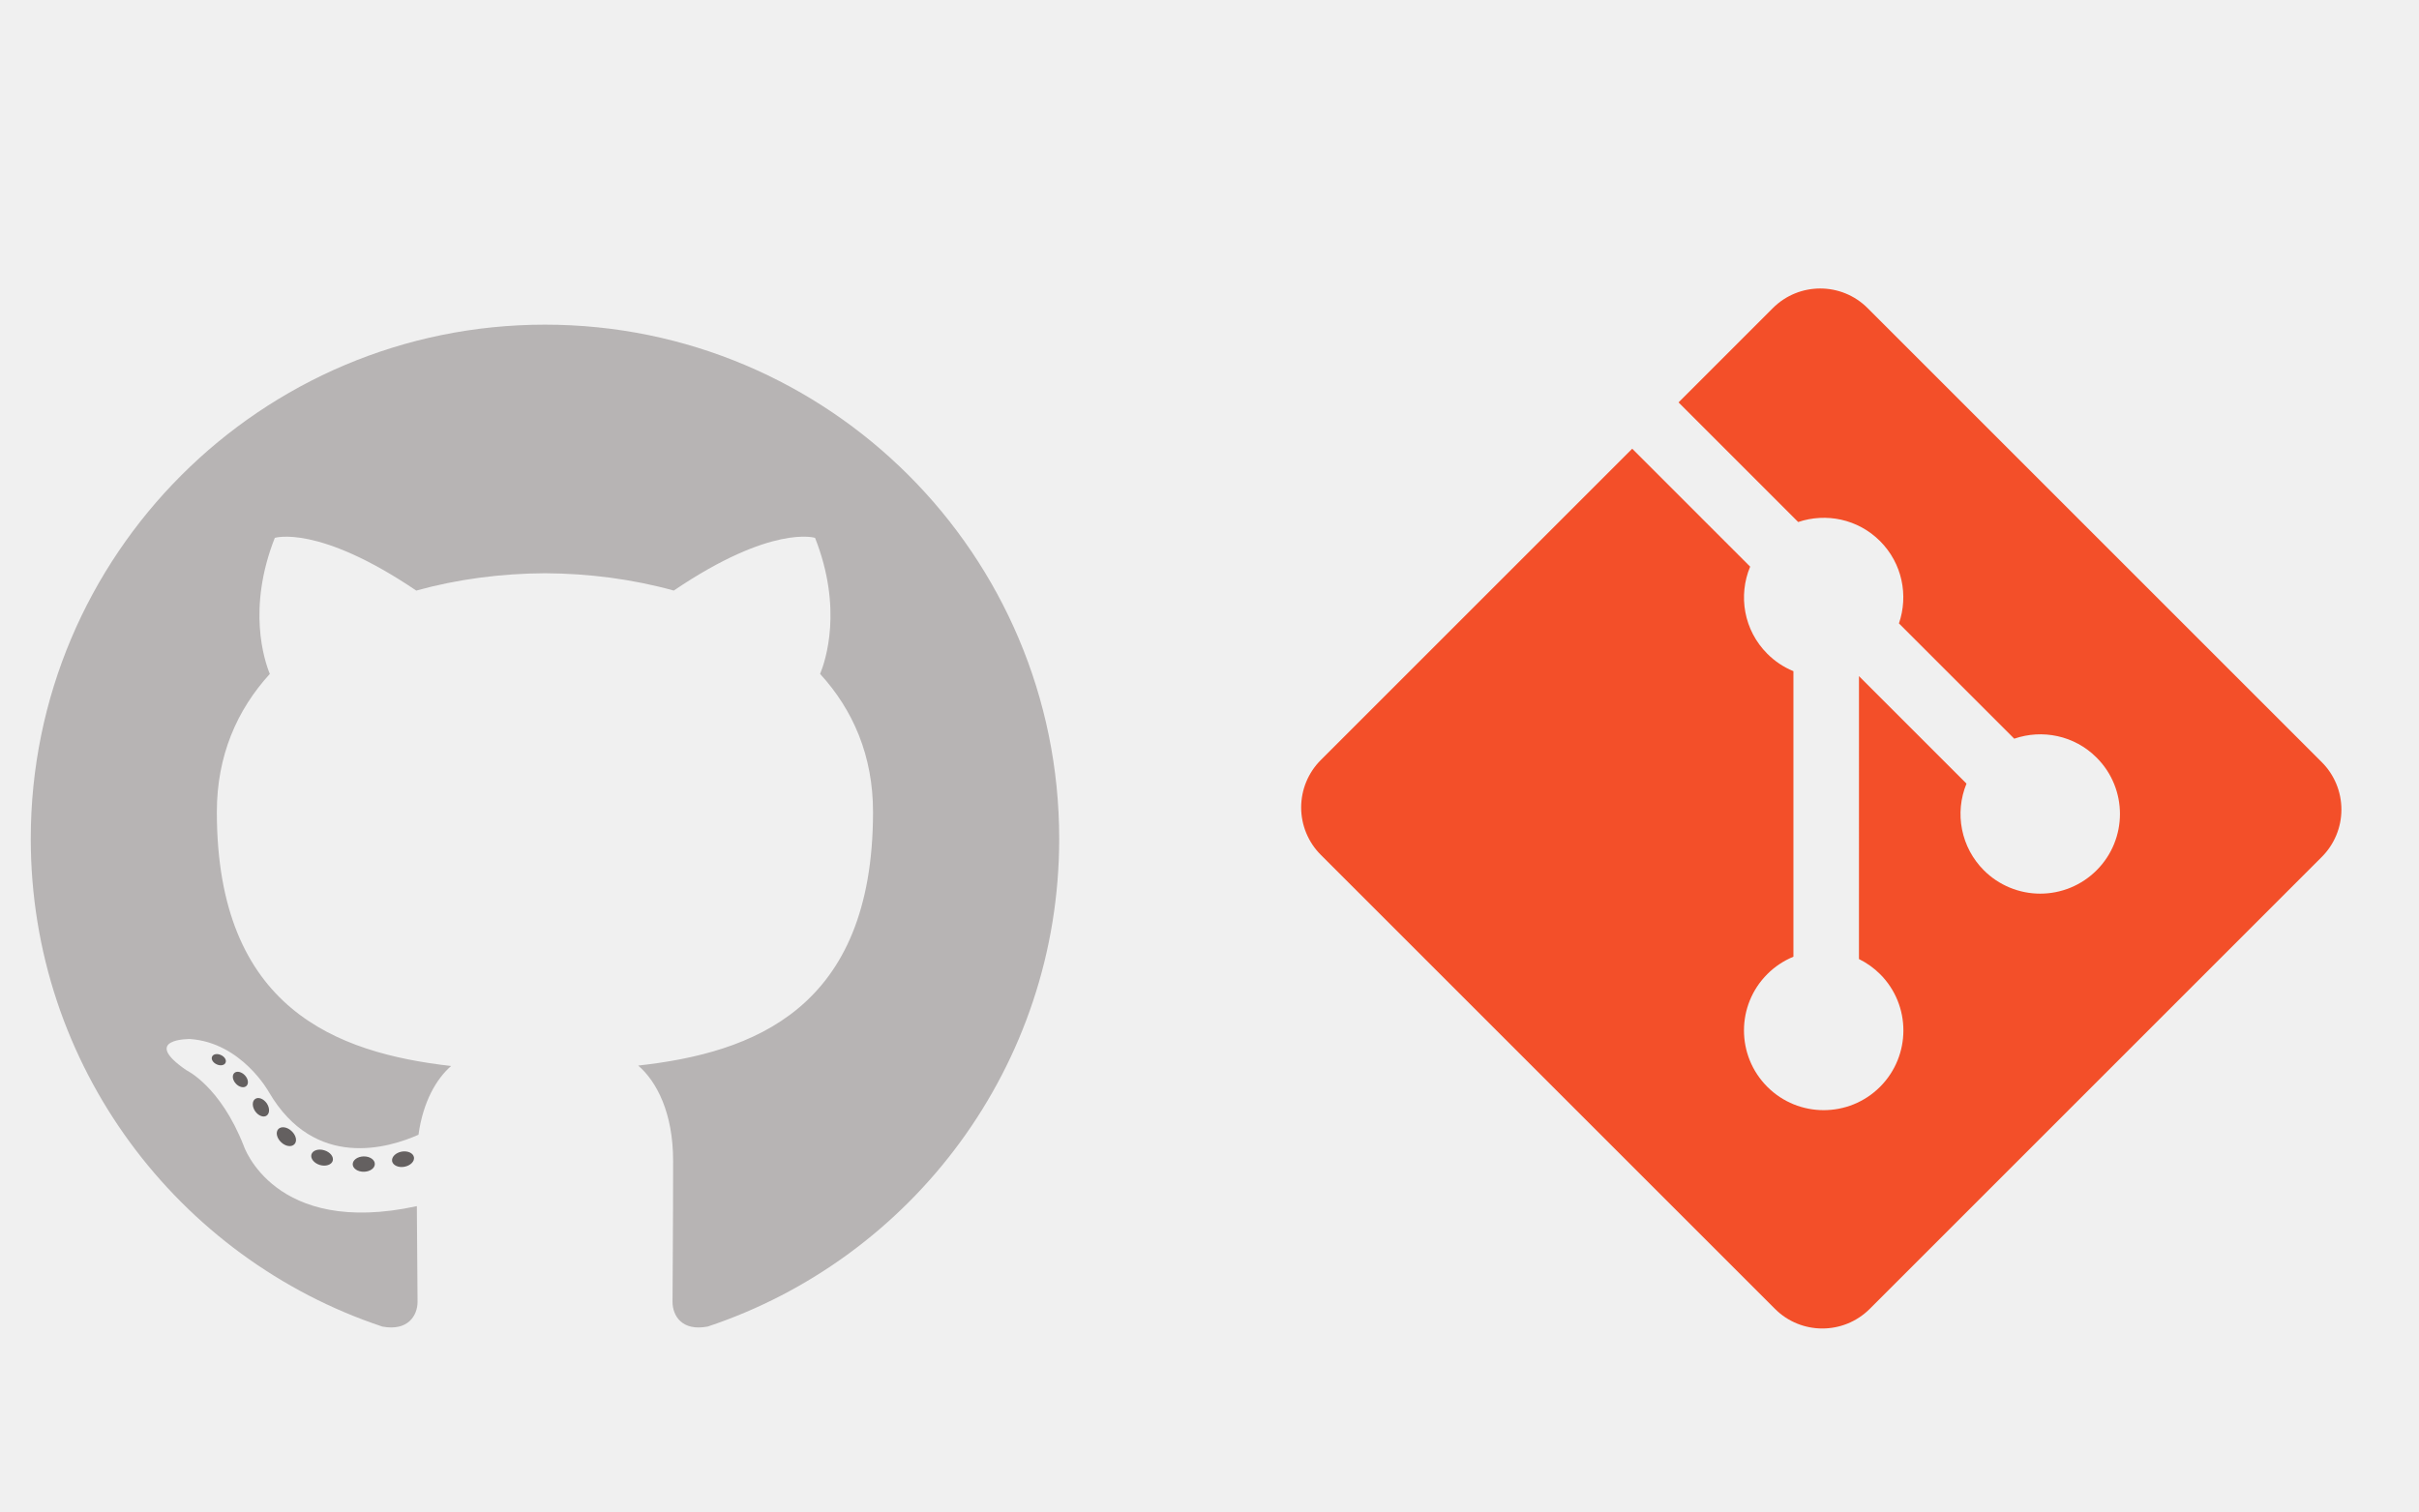
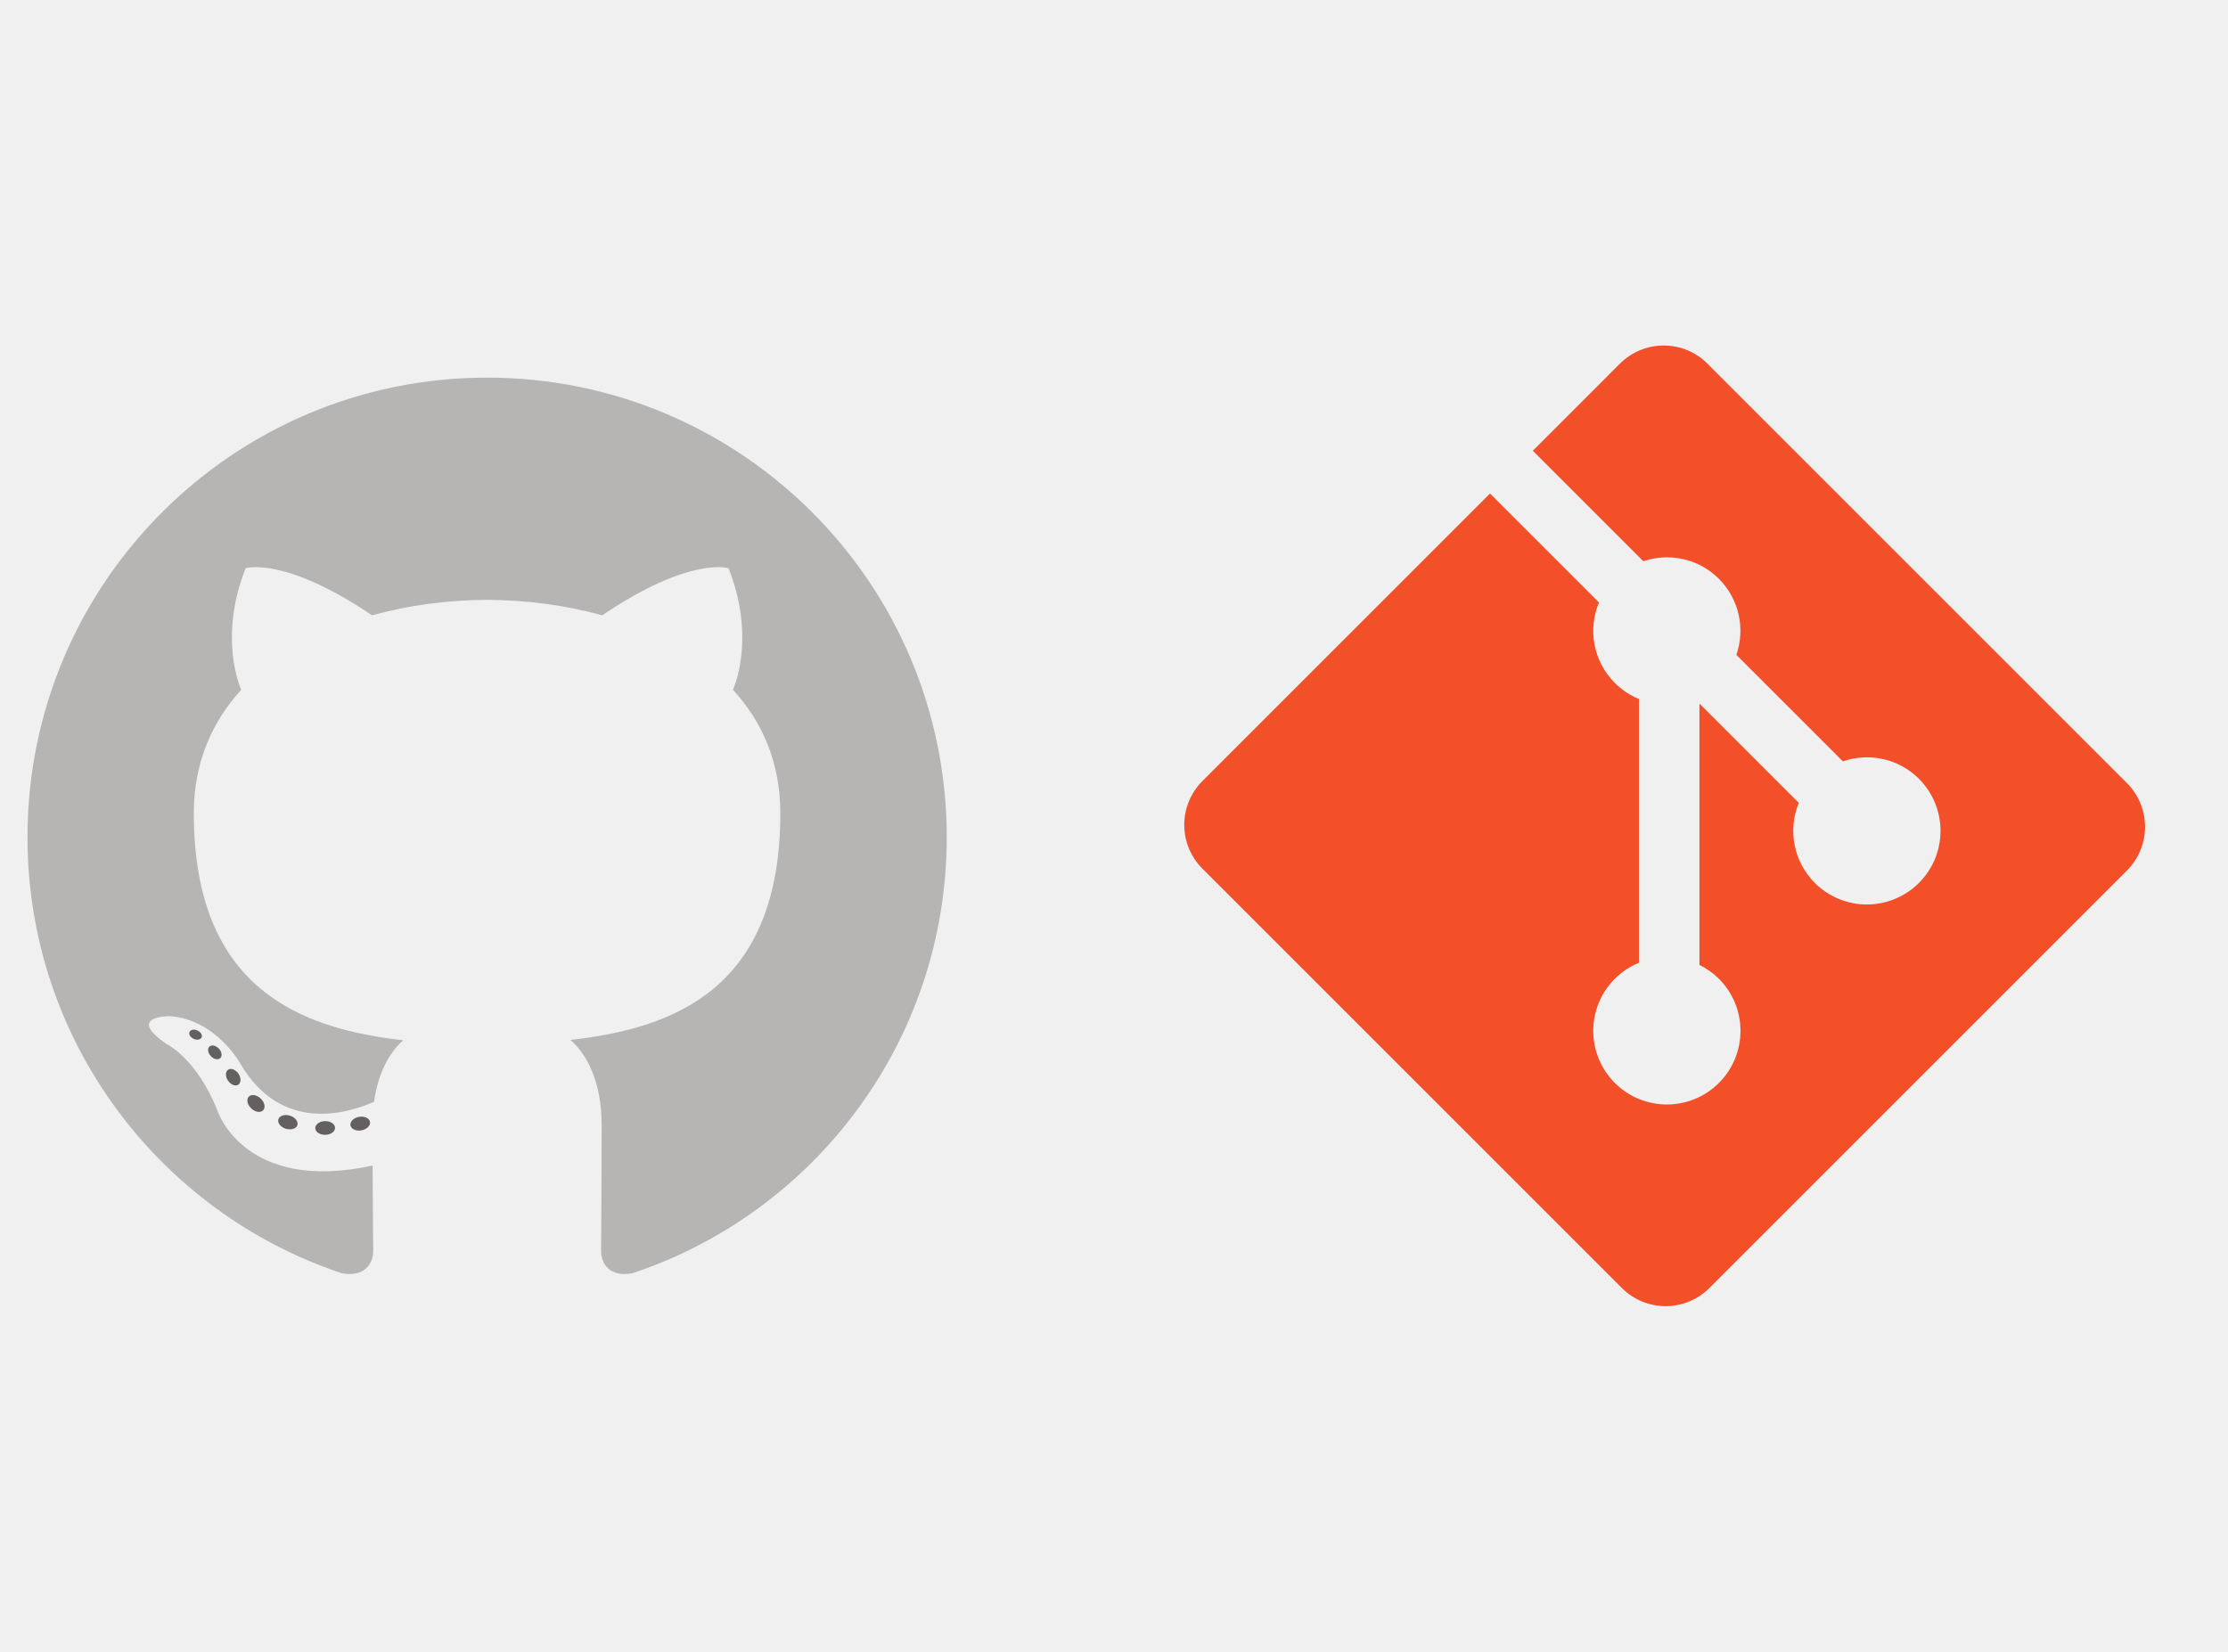
- <svg xmlns="http://www.w3.org/2000/svg" width="344" height="215" viewBox="0 0 344 215" fill="none">
-   <path d="M330.176 108.412L265.587 43.825C261.87 40.105 255.837 40.105 252.114 43.825L238.703 57.238L255.716 74.252C259.671 72.917 264.204 73.812 267.355 76.963C270.523 80.134 271.411 84.706 270.044 88.674L286.441 105.072C290.407 103.704 294.986 104.588 298.152 107.761C302.582 112.188 302.582 119.363 298.152 123.791C297.1 124.845 295.85 125.68 294.474 126.25C293.099 126.82 291.624 127.114 290.135 127.114C288.646 127.114 287.171 126.82 285.796 126.25C284.42 125.68 283.17 124.845 282.118 123.791C280.536 122.209 279.458 120.194 279.019 118C278.58 115.806 278.8 113.531 279.651 111.462L264.36 96.171L264.358 136.415C265.467 136.961 266.48 137.685 267.357 138.557C271.784 142.983 271.784 150.156 267.357 154.592C262.928 159.018 255.75 159.018 251.327 154.592C246.899 150.157 246.899 142.984 251.327 138.557C252.387 137.495 253.649 136.654 255.038 136.084V95.468C253.648 94.9 252.386 94.059 251.327 92.995C247.973 89.643 247.165 84.721 248.886 80.601L232.113 63.828L187.825 108.113C186.038 109.9 185.035 112.324 185.035 114.851C185.035 117.378 186.038 119.802 187.825 121.59L252.415 186.176C256.135 189.896 262.165 189.896 265.891 186.176L330.177 121.89C331.964 120.102 332.967 117.678 332.967 115.15C332.967 112.623 331.963 110.199 330.176 108.412Z" fill="#F34F29" />
-   <path fill-rule="evenodd" clip-rule="evenodd" d="M77.5 46.179C37.119 46.179 4.374 78.917 4.374 119.305C4.374 151.616 25.327 179.025 54.382 188.696C58.035 189.374 59.377 187.109 59.377 185.178C59.377 183.434 59.309 177.674 59.278 171.563C38.934 175.987 34.641 162.936 34.641 162.936C31.315 154.483 26.522 152.236 26.522 152.236C19.886 147.697 27.022 147.792 27.022 147.792C34.364 148.306 38.232 155.327 38.232 155.327C44.754 166.504 55.339 163.273 59.511 161.406C60.168 156.68 62.063 153.453 64.154 151.627C47.912 149.78 30.837 143.508 30.837 115.489C30.837 107.505 33.694 100.982 38.372 95.859C37.612 94.019 35.109 86.581 39.079 76.509C39.079 76.509 45.219 74.543 59.193 84.004C65.027 82.383 71.284 81.568 77.5 81.54C83.712 81.568 89.973 82.38 95.818 84.002C109.775 74.541 115.907 76.506 115.907 76.506C119.888 86.578 117.385 94.016 116.625 95.857C121.314 100.979 124.151 107.502 124.151 115.486C124.151 143.573 107.044 149.756 90.761 151.567C93.385 153.837 95.722 158.288 95.722 165.109C95.722 174.894 95.638 182.768 95.638 185.177C95.638 187.123 96.955 189.403 100.66 188.685C129.699 179.005 150.627 151.604 150.627 119.305C150.626 78.919 117.885 46.179 77.5 46.179Z" fill="#B7B4B4" />
-   <path d="M32.071 151.171C31.909 151.535 31.338 151.644 30.817 151.395C30.284 151.158 29.988 150.663 30.16 150.298C30.317 149.923 30.89 149.82 31.419 150.071C31.952 150.309 32.255 150.809 32.069 151.173L32.071 151.171ZM35.032 154.476C34.685 154.799 34.003 154.649 33.541 154.137C33.061 153.628 32.971 152.947 33.326 152.618C33.687 152.296 34.348 152.449 34.828 152.957C35.305 153.473 35.399 154.149 35.034 154.477L35.032 154.476ZM37.917 158.686C37.469 158.999 36.735 158.707 36.282 158.057C35.834 157.405 35.834 156.624 36.294 156.313C36.746 156.001 37.469 156.283 37.929 156.927C38.375 157.587 38.375 158.369 37.917 158.686ZM41.866 162.756C41.466 163.198 40.611 163.08 39.986 162.478C39.348 161.888 39.17 161.049 39.571 160.608C39.978 160.165 40.837 160.288 41.465 160.887C42.103 161.475 42.296 162.316 41.868 162.755L41.866 162.756ZM47.315 165.119C47.137 165.692 46.316 165.952 45.486 165.707C44.659 165.457 44.118 164.787 44.288 164.208C44.457 163.631 45.284 163.361 46.119 163.621C46.946 163.87 47.487 164.536 47.315 165.119ZM53.301 165.556C53.321 166.159 52.619 166.658 51.751 166.67C50.875 166.691 50.167 166.201 50.158 165.608C50.158 164.999 50.846 164.506 51.72 164.489C52.589 164.473 53.302 164.958 53.302 165.555L53.301 165.556ZM58.868 164.609C58.973 165.196 58.368 165.801 57.505 165.962C56.657 166.119 55.87 165.753 55.761 165.171C55.657 164.568 56.272 163.964 57.12 163.807C57.984 163.659 58.76 164.012 58.868 164.609Z" fill="#646060" />
+ <svg xmlns="http://www.w3.org/2000/svg" width="263" height="195" viewBox="0 0 263 195" fill="none">
+   <g clip-path="url(#clip0_95_23)">
+     <path d="M251.068 92.449L201.55 42.933C198.7 40.081 194.075 40.081 191.221 42.933L180.939 53.216L193.983 66.26C197.015 65.236 200.49 65.923 202.906 68.339C205.334 70.77 206.015 74.275 204.967 77.317L217.538 89.888C220.579 88.84 224.089 89.517 226.517 91.95C229.913 95.344 229.913 100.845 226.517 104.24C225.71 105.048 224.752 105.688 223.697 106.125C222.642 106.562 221.512 106.787 220.37 106.787C219.229 106.787 218.098 106.562 217.043 106.125C215.989 105.688 215.031 105.048 214.223 104.24C213.011 103.027 212.184 101.482 211.848 99.8C211.511 98.118 211.68 96.374 212.332 94.788L200.609 83.065L200.608 113.918C201.458 114.337 202.235 114.892 202.907 115.56C206.301 118.954 206.301 124.453 202.907 127.854C199.512 131.247 194.009 131.247 190.617 127.854C187.223 124.454 187.223 118.955 190.617 115.56C191.43 114.746 192.398 114.102 193.462 113.665V82.526C192.397 82.09 191.429 81.445 190.617 80.629C188.046 78.06 187.427 74.286 188.746 71.127L175.886 58.268L141.933 92.22C140.563 93.59 139.793 95.448 139.793 97.386C139.793 99.323 140.563 101.182 141.933 102.552L191.452 152.068C194.303 154.92 198.927 154.92 201.783 152.068L251.069 102.782C252.439 101.411 253.208 99.553 253.208 97.615C253.208 95.678 252.438 93.819 251.068 92.449Z" fill="#F34F29" />
+   </g>
+   <path fill-rule="evenodd" clip-rule="evenodd" d="M57.5 44.585C27.54 44.585 3.245 68.874 3.245 98.84C3.245 122.812 18.791 143.148 40.348 150.323C43.059 150.826 44.054 149.146 44.054 147.713C44.054 146.419 44.004 142.145 43.98 137.612C28.887 140.894 25.702 131.21 25.702 131.21C23.234 124.939 19.677 123.272 19.677 123.272C14.754 119.904 20.049 119.974 20.049 119.974C25.496 120.356 28.365 125.565 28.365 125.565C33.204 133.858 41.058 131.461 44.154 130.075C44.641 126.569 46.047 124.175 47.598 122.82C35.548 121.45 22.879 116.797 22.879 96.008C22.879 90.084 24.999 85.244 28.47 81.444C27.905 80.078 26.048 74.56 28.994 67.087C28.994 67.087 33.549 65.629 43.917 72.648C48.246 71.445 52.888 70.841 57.5 70.82C62.109 70.841 66.754 71.444 71.091 72.647C81.446 65.627 85.996 67.085 85.996 67.085C88.949 74.558 87.092 80.077 86.528 81.442C90.007 85.243 92.112 90.082 92.112 96.006C92.112 116.844 79.42 121.432 67.339 122.776C69.286 124.459 71.02 127.762 71.02 132.823C71.02 140.082 70.957 145.925 70.957 147.712C70.957 149.156 71.934 150.847 74.683 150.315C96.228 143.132 111.756 122.803 111.756 98.84C111.755 68.876 87.463 44.585 57.5 44.585Z" fill="#B7B4B4" />
+   <path d="M23.794 122.482C23.675 122.751 23.251 122.832 22.864 122.648C22.469 122.472 22.249 122.105 22.377 121.834C22.493 121.556 22.918 121.479 23.311 121.665C23.706 121.842 23.931 122.213 23.793 122.483L23.794 122.482ZM25.992 124.934C25.734 125.174 25.228 125.062 24.885 124.682C24.529 124.305 24.463 123.799 24.726 123.556C24.994 123.317 25.484 123.43 25.84 123.807C26.194 124.19 26.264 124.691 25.993 124.935L25.992 124.934ZM28.132 128.058C27.799 128.289 27.255 128.073 26.919 127.59C26.587 127.107 26.587 126.528 26.928 126.297C27.263 126.065 27.799 126.274 28.141 126.752C28.471 127.242 28.471 127.822 28.132 128.058ZM31.062 131.077C30.765 131.405 30.131 131.317 29.667 130.871C29.194 130.433 29.062 129.81 29.359 129.483C29.661 129.155 30.298 129.246 30.764 129.69C31.238 130.127 31.381 130.75 31.064 131.076L31.062 131.077ZM35.105 132.83C34.973 133.255 34.363 133.448 33.748 133.267C33.134 133.081 32.733 132.584 32.858 132.154C32.984 131.726 33.598 131.526 34.217 131.719C34.831 131.904 35.232 132.398 35.105 132.83ZM39.546 133.154C39.561 133.602 39.04 133.972 38.396 133.981C37.746 133.996 37.221 133.633 37.214 133.193C37.214 132.741 37.724 132.375 38.373 132.363C39.017 132.351 39.547 132.711 39.547 133.154L39.546 133.154ZM43.677 132.452C43.754 132.888 43.306 133.336 42.665 133.455C42.036 133.572 41.452 133.301 41.371 132.869C41.294 132.421 41.75 131.973 42.379 131.857C43.021 131.747 43.596 132.009 43.677 132.452Z" fill="#646060" />
+   <defs>
+     <clipPath id="clip0_95_23">
+       <rect width="115" height="115" fill="white" transform="translate(139 40)" />
+     </clipPath>
+   </defs>
</svg>
